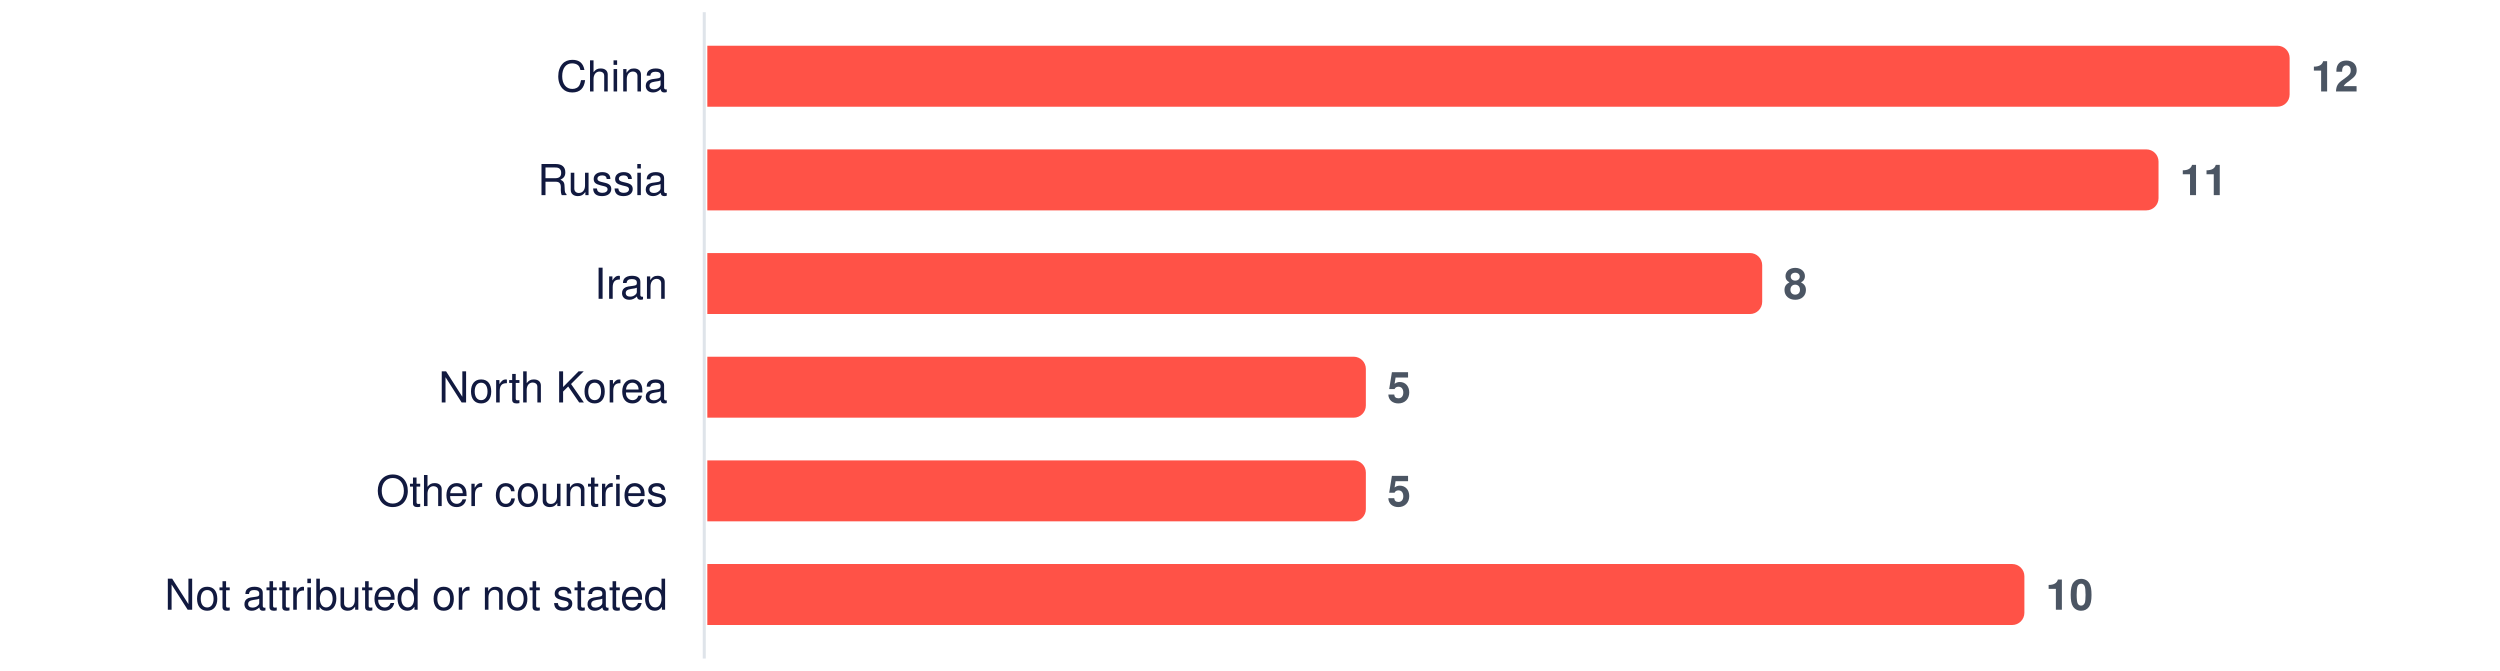
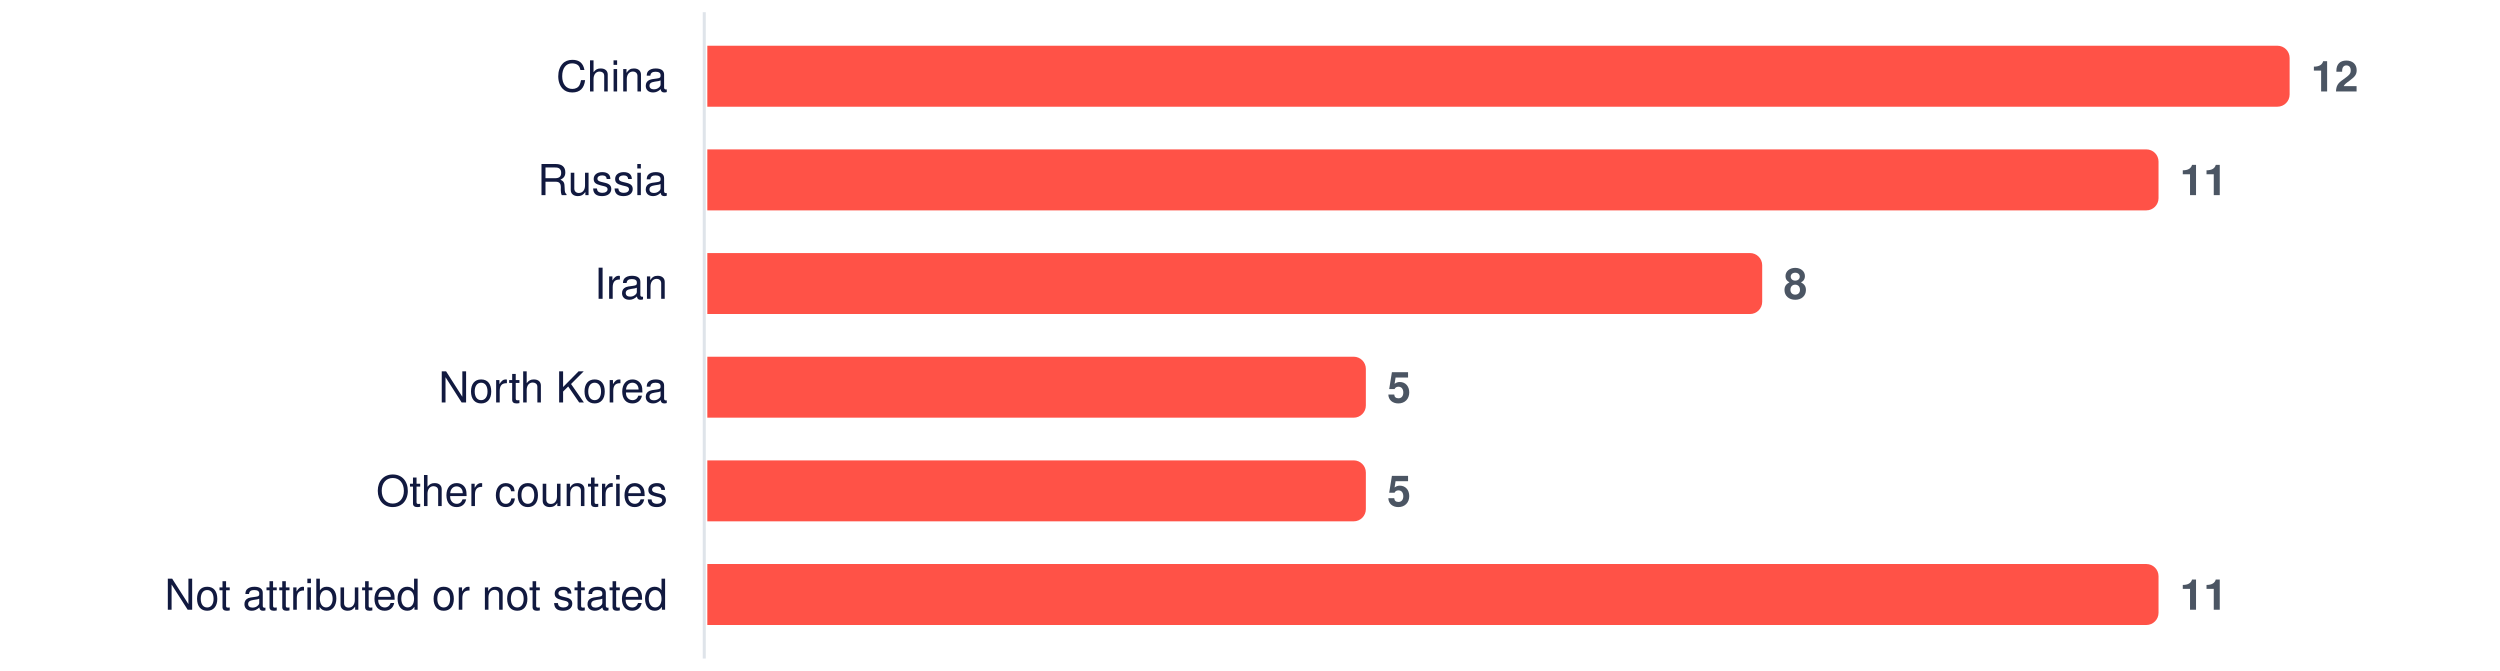
<svg xmlns="http://www.w3.org/2000/svg" width="820" height="220" viewBox="0 0 820 220" role="img" aria-label="APT groups by suspected state link" font-family="-apple-system,BlinkMacSystemFont,Segoe UI,Helvetica,Arial,sans-serif">
  <line x1="231" y1="4" x2="231" y2="216" stroke="#dfe4ea" stroke-width="1" />
  <g>
    <text x="219" y="30.0" text-anchor="end" font-size="14" fill="#11193f">China</text>
    <path d="M232,15 h515 a4,4 0 0 1 4,4 v12 a4,4 0 0 1 -4,4 h-515 z" fill="#ff5247" />
    <text x="758" y="30.0" font-size="14" font-weight="600" fill="#4b5563">12</text>
  </g>
  <g>
    <text x="219" y="64.0" text-anchor="end" font-size="14" fill="#11193f">Russia</text>
    <path d="M232,49 h472 a4,4 0 0 1 4,4 v12 a4,4 0 0 1 -4,4 h-472 z" fill="#ff5247" />
    <text x="715" y="64.0" font-size="14" font-weight="600" fill="#4b5563">11</text>
  </g>
  <g>
    <text x="219" y="98.0" text-anchor="end" font-size="14" fill="#11193f">Iran</text>
    <path d="M232,83 h342 a4,4 0 0 1 4,4 v12 a4,4 0 0 1 -4,4 h-342 z" fill="#ff5247" />
    <text x="585" y="98.0" font-size="14" font-weight="600" fill="#4b5563">8</text>
  </g>
  <g>
    <text x="219" y="132.0" text-anchor="end" font-size="14" fill="#11193f">North Korea</text>
    <path d="M232,117 h212 a4,4 0 0 1 4,4 v12 a4,4 0 0 1 -4,4 h-212 z" fill="#ff5247" />
    <text x="455" y="132.0" font-size="14" font-weight="600" fill="#4b5563">5</text>
  </g>
  <g>
    <text x="219" y="166.0" text-anchor="end" font-size="14" fill="#11193f">Other countries</text>
    <path d="M232,151 h212 a4,4 0 0 1 4,4 v12 a4,4 0 0 1 -4,4 h-212 z" fill="#ff5247" />
    <text x="455" y="166.0" font-size="14" font-weight="600" fill="#4b5563">5</text>
  </g>
  <g>
    <text x="219" y="200.0" text-anchor="end" font-size="14" fill="#11193f">Not attributed or not stated</text>
-     <path d="M232,185 h428 a4,4 0 0 1 4,4 v12 a4,4 0 0 1 -4,4 h-428 z" fill="#ff5247" />
-     <text x="671" y="200.0" font-size="14" font-weight="600" fill="#4b5563">10</text>
+     <path d="M232,185 h472 a4,4 0 0 1 4,4 v12 a4,4 0 0 1 -4,4 h-472 z" fill="#ff5247" />
+     <text x="715" y="200.0" font-size="14" font-weight="600" fill="#4b5563">11</text>
  </g>
</svg>
